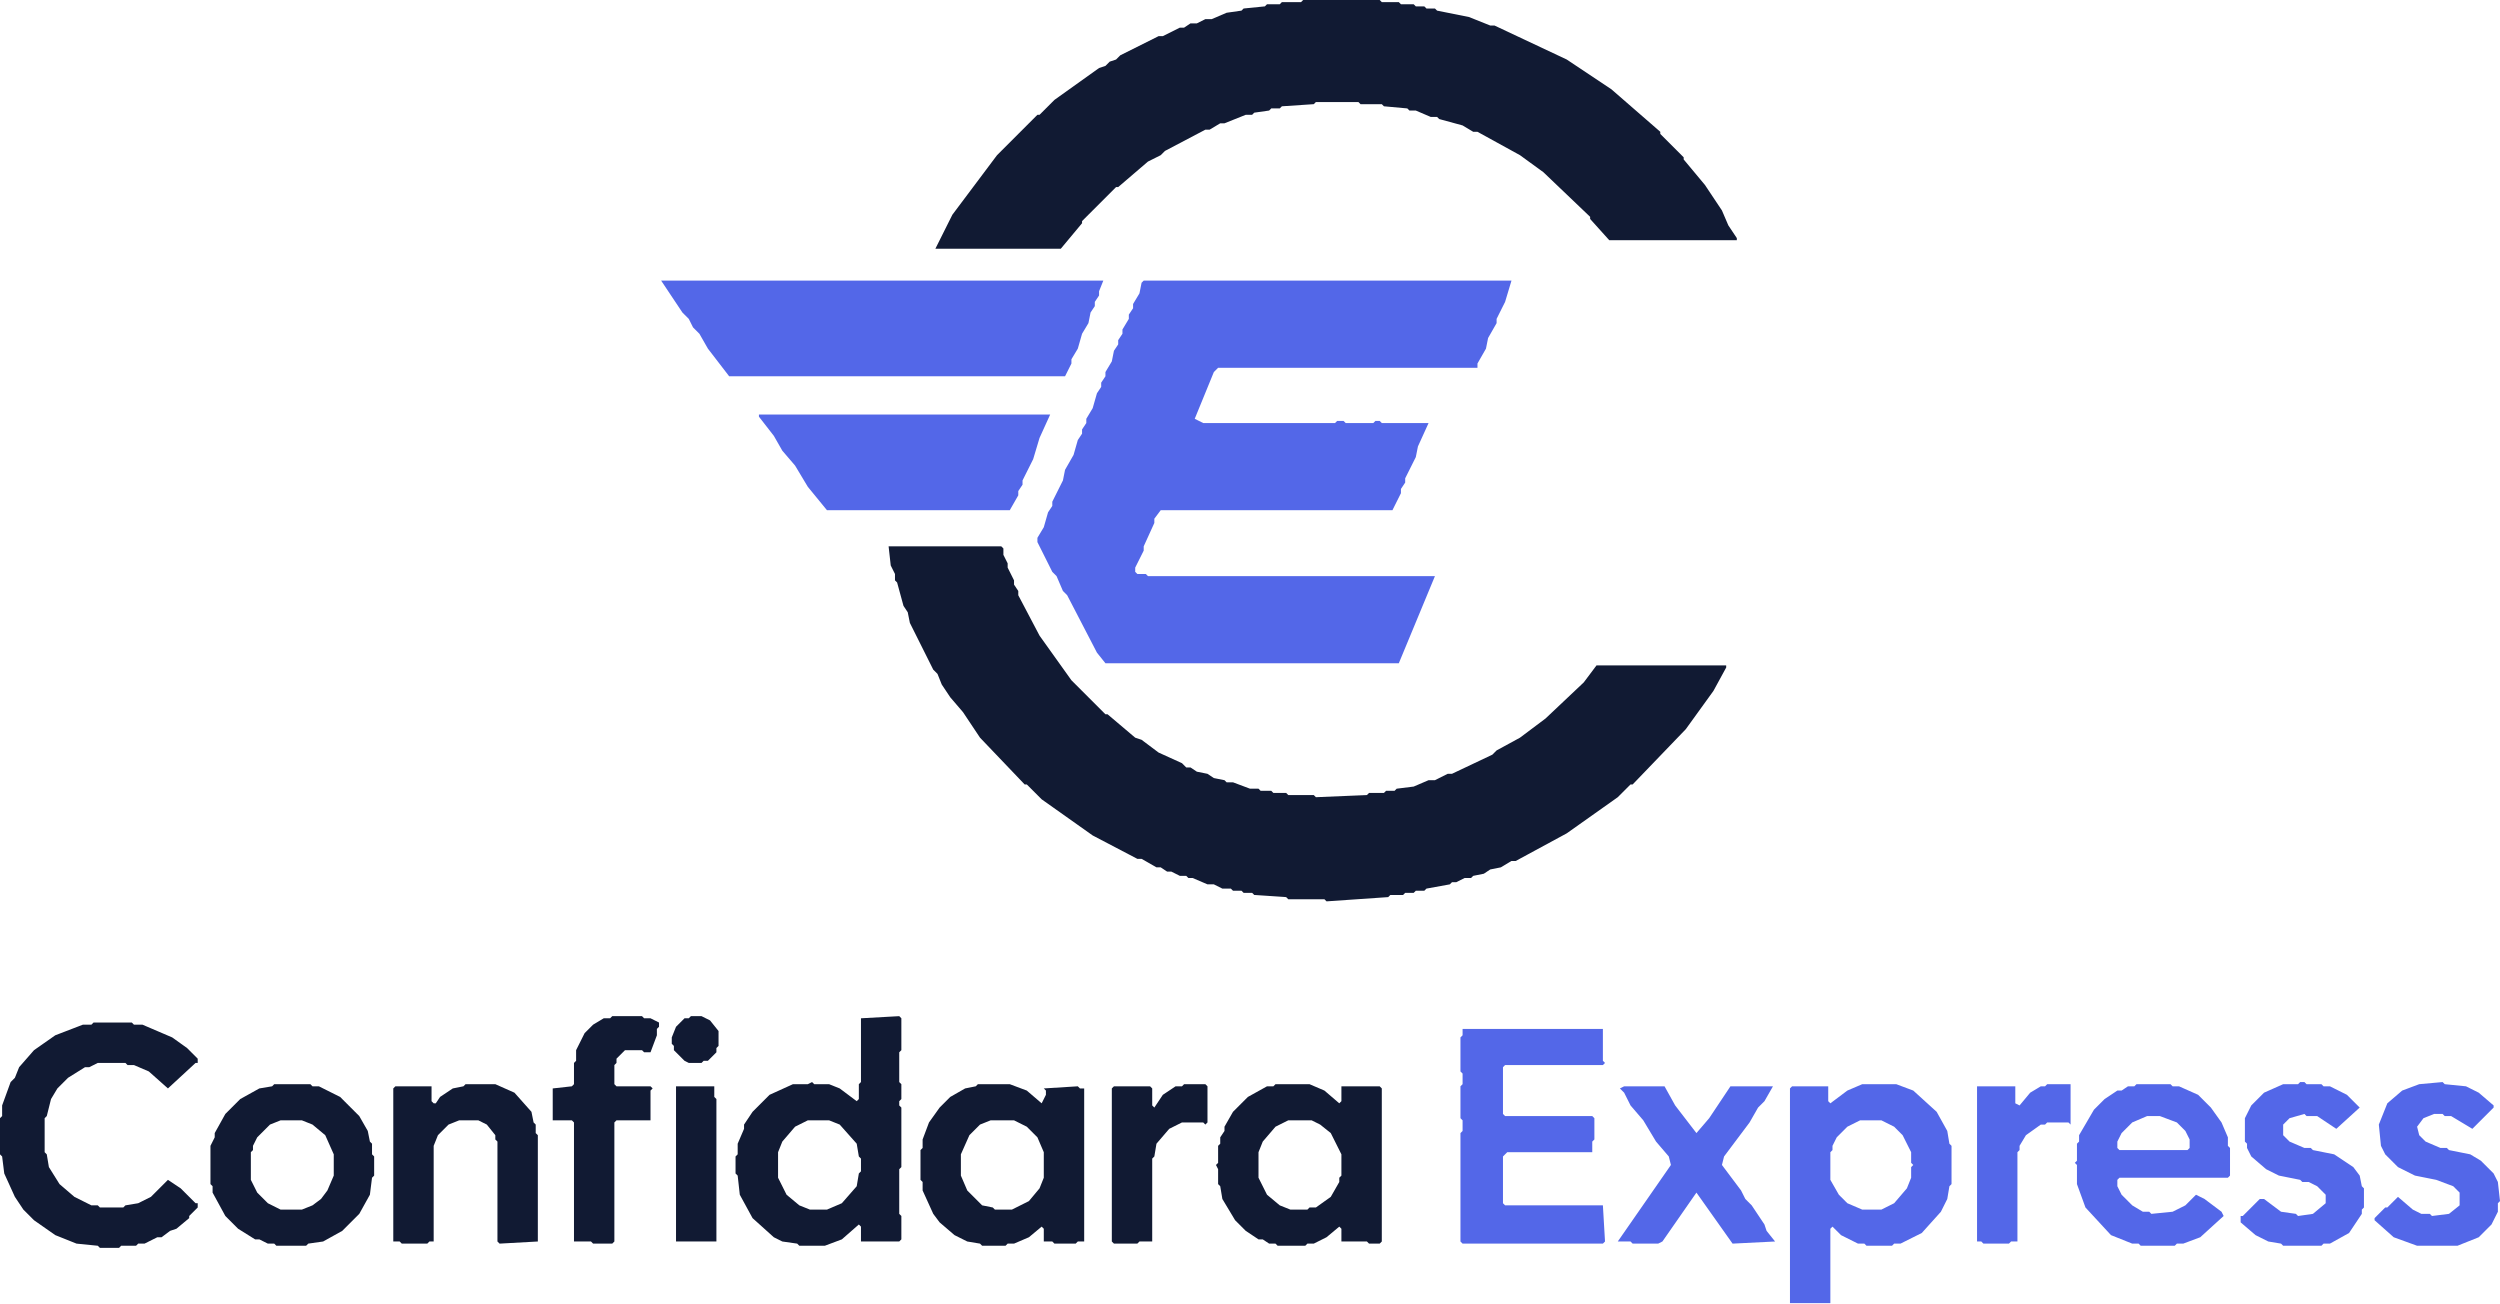
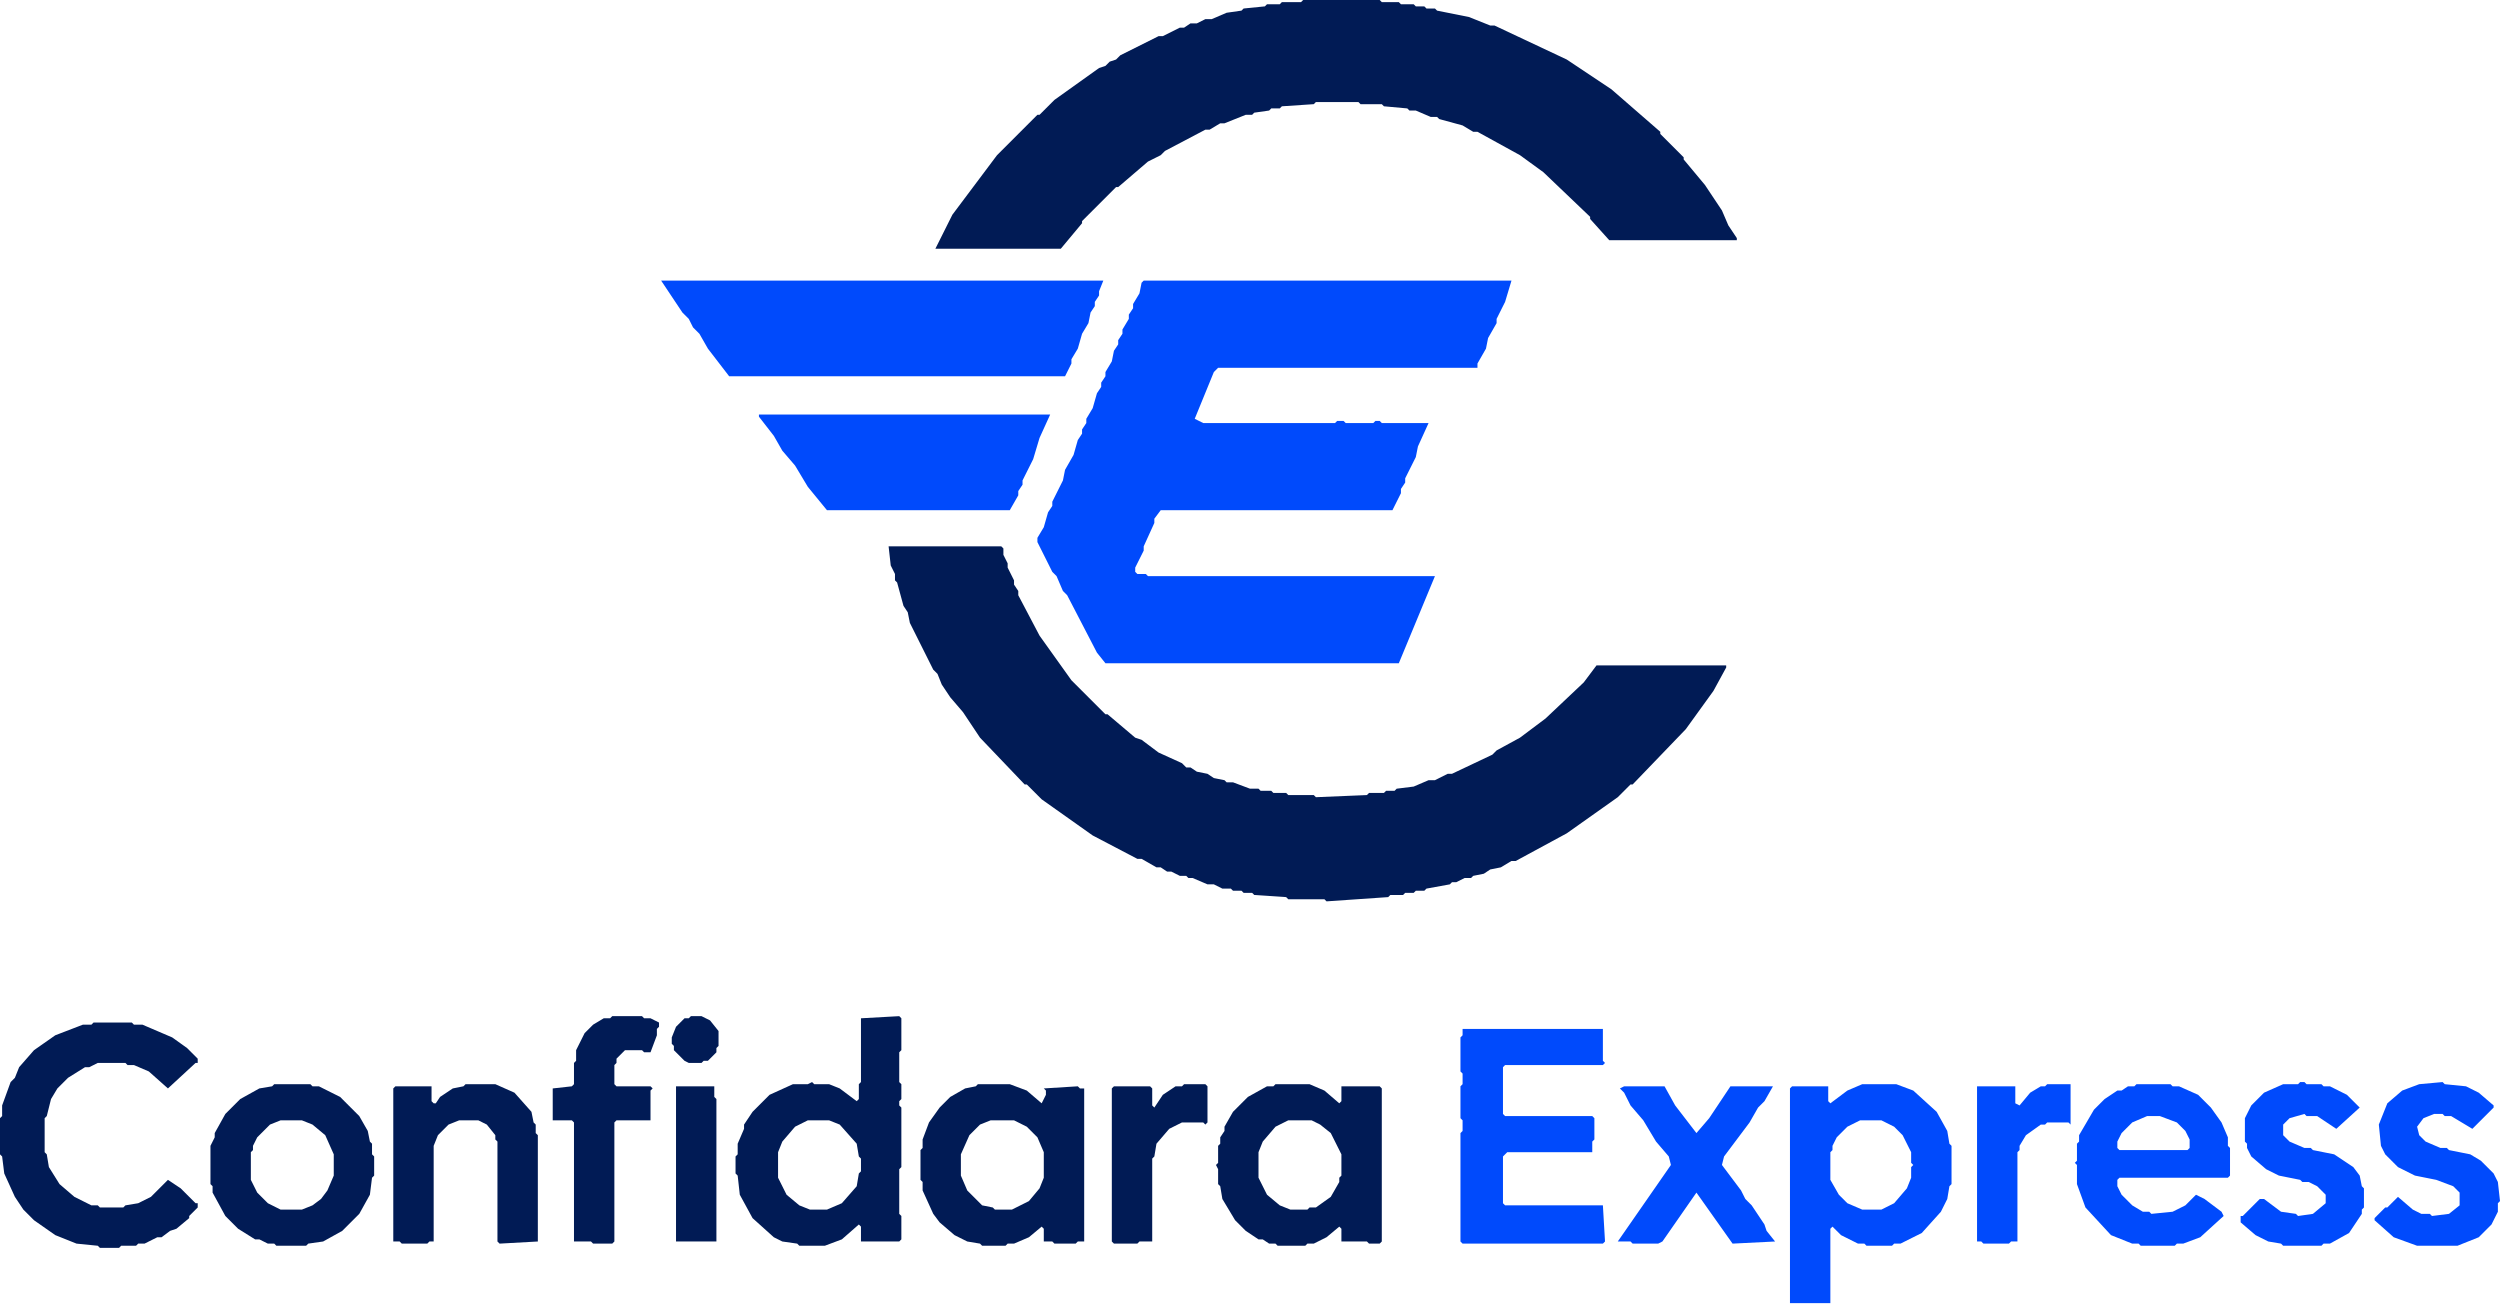
<svg xmlns="http://www.w3.org/2000/svg" viewBox="39 247 1176 613" fill="none">
-   <path d="M 457 504 L 458 513 L 460 517 L 460 520 L 461 521 L 464 532 L 466 535 L 467 540 L 478 562 L 480 564 L 482 569 L 486 575 L 492 582 L 500 594 L 521 616 L 522 616 L 529 623 L 553 640 L 574 651 L 576 651 L 583 655 L 585 655 L 588 657 L 590 657 L 594 659 L 597 659 L 598 660 L 600 660 L 607 663 L 610 663 L 614 665 L 618 665 L 619 666 L 623 666 L 624 667 L 628 667 L 629 668 L 644 669 L 645 670 L 662 670 L 663 671 L 692 669 L 693 668 L 699 668 L 700 667 L 704 667 L 705 666 L 709 666 L 710 665 L 721 663 L 722 662 L 724 662 L 728 660 L 731 660 L 732 659 L 737 658 L 740 656 L 745 655 L 750 652 L 752 652 L 776 639 L 800 622 L 806 616 L 807 616 L 832 590 L 845 572 L 851 561 L 851 560 L 790 560 L 784 568 L 766 585 L 754 594 L 743 600 L 741 602 L 722 611 L 720 611 L 714 614 L 711 614 L 704 617 L 696 618 L 695 619 L 691 619 L 690 620 L 683 620 L 682 621 L 658 622 L 657 621 L 645 621 L 644 620 L 638 620 L 637 619 L 632 619 L 631 618 L 627 618 L 619 615 L 616 615 L 615 614 L 610 613 L 607 611 L 602 610 L 599 608 L 597 608 L 595 606 L 584 601 L 576 595 L 573 594 L 560 583 L 559 583 L 543 567 L 528 546 L 518 527 L 518 525 L 516 522 L 516 520 L 513 514 L 513 512 L 511 508 L 511 505 L 510 504 Z M 479 364 L 538 364 L 548 352 L 548 351 L 564 335 L 565 335 L 579 323 L 585 320 L 587 318 L 606 308 L 608 308 L 613 305 L 615 305 L 625 301 L 628 301 L 629 300 L 636 299 L 637 298 L 641 298 L 642 297 L 657 296 L 658 295 L 678 295 L 679 296 L 689 296 L 690 297 L 701 298 L 702 299 L 705 299 L 712 302 L 715 302 L 716 303 L 727 306 L 732 309 L 734 309 L 754 320 L 765 328 L 787 349 L 787 350 L 796 360 L 856 360 L 856 359 L 852 353 L 849 346 L 841 334 L 831 322 L 831 321 L 820 310 L 820 309 L 797 289 L 776 275 L 742 259 L 740 259 L 730 255 L 715 252 L 714 251 L 710 251 L 709 250 L 705 250 L 704 249 L 698 249 L 697 248 L 689 248 L 688 247 L 652 247 L 651 248 L 642 248 L 641 249 L 635 249 L 634 250 L 624 251 L 623 252 L 616 253 L 609 256 L 606 256 L 602 258 L 599 258 L 596 260 L 594 260 L 586 264 L 584 264 L 566 273 L 564 275 L 561 276 L 559 278 L 556 279 L 535 294 L 528 301 L 527 301 L 508 320 L 487 348 Z M 357 758 L 357 831 L 376 831 L 376 764 L 375 763 L 375 758 Z M 626 763 L 619 770 L 615 777 L 615 779 L 613 782 L 613 785 L 612 786 L 612 794 L 611 795 L 612 797 L 612 804 L 613 805 L 614 811 L 620 821 L 625 826 L 631 830 L 633 830 L 636 832 L 639 832 L 640 833 L 653 833 L 654 832 L 657 832 L 663 829 L 669 824 L 670 825 L 670 831 L 682 831 L 683 832 L 688 832 L 689 831 L 689 759 L 688 758 L 670 758 L 670 765 L 669 766 L 662 760 L 655 757 L 639 757 L 638 758 L 635 758 Z M 645 774 L 656 774 L 660 776 L 665 780 L 670 790 L 670 800 L 669 801 L 669 803 L 665 810 L 658 815 L 655 815 L 654 816 L 646 816 L 641 814 L 635 809 L 631 801 L 631 789 L 633 784 L 639 777 Z M 606 757 L 596 757 L 595 758 L 592 758 L 586 762 L 582 768 L 581 767 L 581 759 L 580 758 L 563 758 L 562 759 L 562 831 L 563 832 L 574 832 L 575 831 L 581 831 L 581 792 L 582 791 L 583 785 L 589 778 L 595 775 L 605 775 L 606 776 L 607 775 L 607 758 Z M 486 763 L 481 768 L 476 775 L 473 783 L 473 787 L 472 788 L 472 802 L 473 803 L 473 807 L 478 818 L 481 822 L 488 828 L 494 831 L 500 832 L 501 833 L 512 833 L 513 832 L 516 832 L 523 829 L 529 824 L 530 825 L 530 831 L 534 831 L 535 832 L 545 832 L 546 831 L 549 831 L 549 759 L 547 759 L 546 758 L 530 759 L 531 760 L 531 762 L 529 766 L 522 760 L 514 757 L 499 757 L 498 758 L 493 759 Z M 505 774 L 516 774 L 522 777 L 527 782 L 530 789 L 530 801 L 528 806 L 523 812 L 515 816 L 507 816 L 506 815 L 501 814 L 494 807 L 491 800 L 491 790 L 495 781 L 500 776 Z M 281 761 L 272 757 L 258 757 L 257 758 L 252 759 L 246 763 L 244 766 L 243 766 L 242 765 L 242 758 L 225 758 L 224 759 L 224 831 L 227 831 L 228 832 L 240 832 L 241 831 L 243 831 L 243 786 L 245 781 L 250 776 L 255 774 L 264 774 L 268 776 L 272 781 L 272 783 L 273 784 L 273 831 L 274 832 L 292 831 L 292 781 L 291 780 L 291 776 L 290 775 L 289 770 Z M 161 759 L 152 764 L 145 771 L 140 780 L 140 782 L 138 786 L 138 804 L 139 805 L 139 808 L 145 819 L 151 825 L 159 830 L 161 830 L 165 832 L 168 832 L 169 833 L 183 833 L 184 832 L 191 831 L 200 826 L 208 818 L 213 809 L 214 801 L 215 800 L 215 791 L 214 790 L 214 785 L 213 784 L 212 779 L 208 772 L 199 763 L 189 758 L 186 758 L 185 757 L 168 757 L 167 758 Z M 171 774 L 181 774 L 186 776 L 192 781 L 196 790 L 196 800 L 193 807 L 190 811 L 186 814 L 181 816 L 171 816 L 165 813 L 160 808 L 157 802 L 157 789 L 158 788 L 158 786 L 160 782 L 166 776 Z M 78 729 L 65 734 L 55 741 L 48 749 L 46 754 L 44 756 L 40 767 L 40 772 L 39 773 L 39 790 L 40 791 L 41 799 L 46 810 L 50 816 L 55 821 L 65 828 L 75 832 L 85 833 L 86 834 L 95 834 L 96 833 L 103 833 L 104 832 L 107 832 L 113 829 L 115 829 L 119 826 L 122 825 L 128 820 L 128 819 L 132 815 L 132 813 L 131 813 L 124 806 L 118 802 L 110 810 L 104 813 L 98 814 L 97 815 L 86 815 L 85 814 L 82 814 L 74 810 L 67 804 L 62 796 L 61 790 L 60 789 L 60 773 L 61 772 L 63 764 L 66 759 L 71 754 L 79 749 L 81 749 L 85 747 L 98 747 L 99 748 L 102 748 L 109 751 L 118 759 L 131 747 L 132 747 L 132 745 L 127 740 L 120 735 L 106 729 L 102 729 L 101 728 L 83 728 L 82 729 Z M 462 725 L 444 726 L 444 756 L 443 757 L 443 764 L 442 765 L 434 759 L 429 757 L 422 757 L 421 756 L 419 757 L 412 757 L 401 762 L 393 770 L 389 776 L 389 778 L 386 785 L 386 790 L 385 791 L 385 799 L 386 800 L 387 809 L 393 820 L 403 829 L 407 831 L 414 832 L 415 833 L 427 833 L 435 830 L 443 823 L 444 824 L 444 831 L 462 831 L 463 830 L 463 819 L 462 818 L 462 797 L 463 796 L 463 768 L 462 767 L 462 765 L 463 764 L 463 757 L 462 756 L 462 742 L 463 741 L 463 726 Z M 419 774 L 429 774 L 434 776 L 442 785 L 443 791 L 444 792 L 444 798 L 443 799 L 442 805 L 435 813 L 428 816 L 420 816 L 415 814 L 409 809 L 405 801 L 405 789 L 407 784 L 413 777 Z M 364 725 L 363 726 L 361 726 L 357 730 L 355 735 L 355 738 L 356 739 L 356 741 L 361 746 L 363 747 L 369 747 L 370 746 L 372 746 L 376 742 L 376 740 L 377 739 L 377 732 L 373 727 L 369 725 Z M 345 726 L 342 726 L 341 725 L 327 725 L 326 726 L 323 726 L 318 729 L 314 733 L 310 741 L 310 746 L 309 747 L 309 757 L 308 758 L 299 759 L 299 774 L 308 774 L 309 775 L 309 831 L 317 831 L 318 832 L 327 832 L 328 831 L 328 775 L 329 774 L 345 774 L 345 760 L 346 759 L 345 758 L 329 758 L 328 757 L 328 748 L 329 747 L 329 745 L 333 741 L 341 741 L 342 742 L 345 742 L 348 734 L 348 731 L 349 730 L 349 728 Z" fill="#111A33" fill-rule="evenodd" />
-   <path d="M 396 443 L 403 452 L 407 459 L 413 466 L 419 476 L 428 487 L 514 487 L 518 480 L 518 478 L 520 475 L 520 473 L 525 463 L 528 453 L 533 442 L 396 442 Z M 577 379 L 576 380 L 575 385 L 572 390 L 572 392 L 570 395 L 570 397 L 567 402 L 567 404 L 565 407 L 565 409 L 563 412 L 562 417 L 559 422 L 559 424 L 557 427 L 557 429 L 555 432 L 553 439 L 550 444 L 550 446 L 548 449 L 548 451 L 546 454 L 544 461 L 540 468 L 539 473 L 534 483 L 534 485 L 532 488 L 530 495 L 527 500 L 527 502 L 534 516 L 536 518 L 539 525 L 541 527 L 555 554 L 559 559 L 697 559 L 714 518 L 579 518 L 578 517 L 574 517 L 573 516 L 573 514 L 577 506 L 577 504 L 582 493 L 582 491 L 585 487 L 694 487 L 698 479 L 698 477 L 700 474 L 700 472 L 705 462 L 706 457 L 711 446 L 689 446 L 688 445 L 686 445 L 685 446 L 672 446 L 671 445 L 668 445 L 667 446 L 605 446 L 601 444 L 610 422 L 612 420 L 734 420 L 734 418 L 738 411 L 739 406 L 743 399 L 743 397 L 747 389 L 750 379 Z M 350 379 L 360 394 L 363 397 L 365 401 L 368 404 L 372 411 L 382 424 L 540 424 L 543 418 L 543 416 L 546 411 L 548 404 L 551 399 L 552 394 L 554 391 L 554 389 L 556 386 L 556 384 L 558 379 Z M 801 759 L 803 761 L 806 767 L 812 774 L 818 784 L 824 791 L 825 795 L 800 831 L 806 831 L 807 832 L 819 832 L 821 831 L 837 808 L 854 832 L 874 831 L 870 826 L 869 823 L 863 814 L 860 811 L 858 807 L 849 795 L 850 791 L 862 775 L 866 768 L 869 765 L 873 758 L 853 758 L 843 773 L 837 780 L 827 767 L 822 758 L 803 758 Z M 1035 760 L 1029 764 L 1024 769 L 1017 781 L 1017 784 L 1016 785 L 1016 793 L 1015 794 L 1016 795 L 1016 804 L 1020 815 L 1032 828 L 1042 832 L 1045 832 L 1046 833 L 1062 833 L 1063 832 L 1066 832 L 1074 829 L 1085 819 L 1084 817 L 1076 811 L 1072 809 L 1067 814 L 1061 817 L 1051 818 L 1050 817 L 1047 817 L 1042 814 L 1037 809 L 1035 805 L 1035 802 L 1036 801 L 1087 801 L 1088 800 L 1088 787 L 1087 786 L 1087 782 L 1084 775 L 1079 768 L 1073 762 L 1064 758 L 1061 758 L 1060 757 L 1044 757 L 1043 758 L 1040 758 L 1037 760 Z M 1035 784 L 1037 780 L 1042 775 L 1049 772 L 1055 772 L 1063 775 L 1067 779 L 1069 783 L 1069 787 L 1068 788 L 1036 788 L 1035 787 Z M 1013 757 L 1002 757 L 1001 758 L 999 758 L 994 761 L 989 767 L 987 766 L 987 758 L 969 758 L 969 831 L 971 831 L 972 832 L 984 832 L 985 831 L 988 831 L 988 789 L 989 788 L 989 786 L 992 781 L 999 776 L 1001 776 L 1002 775 L 1012 775 L 1013 776 Z M 939 760 L 931 757 L 915 757 L 908 760 L 900 766 L 899 765 L 899 758 L 882 758 L 881 759 L 881 860 L 900 860 L 900 825 L 901 824 L 905 828 L 913 832 L 916 832 L 917 833 L 929 833 L 930 832 L 933 832 L 943 827 L 952 817 L 955 811 L 956 805 L 957 804 L 957 786 L 956 785 L 955 779 L 950 770 Z M 914 774 L 924 774 L 930 777 L 934 781 L 938 789 L 938 794 L 939 795 L 938 796 L 938 801 L 936 806 L 930 813 L 924 816 L 915 816 L 908 813 L 904 809 L 900 802 L 900 789 L 901 788 L 901 786 L 903 782 L 908 777 Z M 1177 757 L 1169 760 L 1162 766 L 1158 776 L 1159 786 L 1161 790 L 1167 796 L 1175 800 L 1185 802 L 1193 805 L 1196 808 L 1196 814 L 1191 818 L 1183 819 L 1182 818 L 1178 818 L 1174 816 L 1167 810 L 1162 815 L 1161 815 L 1156 820 L 1156 821 L 1165 829 L 1176 833 L 1195 833 L 1205 829 L 1211 823 L 1214 817 L 1214 813 L 1215 812 L 1214 803 L 1212 799 L 1206 793 L 1201 790 L 1191 788 L 1190 787 L 1187 787 L 1180 784 L 1177 781 L 1176 777 L 1179 773 L 1184 771 L 1188 771 L 1189 772 L 1192 772 L 1202 778 L 1212 768 L 1212 767 L 1205 761 L 1199 758 L 1189 757 L 1188 756 Z M 1113 757 L 1104 761 L 1098 767 L 1095 773 L 1095 784 L 1096 785 L 1096 787 L 1098 791 L 1105 797 L 1111 800 L 1121 802 L 1122 803 L 1125 803 L 1129 805 L 1133 809 L 1133 813 L 1127 818 L 1120 819 L 1119 818 L 1112 817 L 1104 811 L 1102 811 L 1094 819 L 1093 819 L 1093 822 L 1100 828 L 1106 831 L 1112 832 L 1113 833 L 1131 833 L 1132 832 L 1135 832 L 1144 827 L 1150 818 L 1150 816 L 1151 815 L 1151 806 L 1150 805 L 1149 800 L 1146 796 L 1137 790 L 1127 788 L 1126 787 L 1123 787 L 1116 784 L 1113 781 L 1113 776 L 1116 773 L 1123 771 L 1124 772 L 1129 772 L 1138 778 L 1149 768 L 1143 762 L 1135 758 L 1132 758 L 1131 757 L 1124 757 L 1123 756 L 1121 756 L 1120 757 Z M 727 731 L 727 734 L 726 735 L 726 751 L 727 752 L 727 757 L 726 758 L 726 773 L 727 774 L 727 779 L 726 780 L 726 831 L 727 832 L 793 832 L 794 831 L 793 814 L 747 814 L 746 813 L 746 791 L 748 789 L 788 789 L 788 784 L 789 783 L 789 773 L 788 772 L 747 772 L 746 771 L 746 749 L 747 748 L 793 748 L 794 747 L 793 746 L 793 731 Z" fill="#5367E8" fill-rule="evenodd" />
+   <path d="M 457 504 L 458 513 L 460 517 L 460 520 L 461 521 L 464 532 L 466 535 L 467 540 L 478 562 L 480 564 L 482 569 L 486 575 L 492 582 L 500 594 L 521 616 L 522 616 L 529 623 L 553 640 L 574 651 L 576 651 L 583 655 L 585 655 L 588 657 L 590 657 L 594 659 L 597 659 L 598 660 L 600 660 L 607 663 L 610 663 L 614 665 L 618 665 L 619 666 L 623 666 L 624 667 L 628 667 L 629 668 L 644 669 L 645 670 L 662 670 L 663 671 L 692 669 L 693 668 L 699 668 L 700 667 L 704 667 L 705 666 L 709 666 L 710 665 L 721 663 L 722 662 L 724 662 L 728 660 L 731 660 L 732 659 L 737 658 L 740 656 L 745 655 L 750 652 L 752 652 L 776 639 L 800 622 L 806 616 L 807 616 L 832 590 L 845 572 L 851 561 L 851 560 L 790 560 L 784 568 L 766 585 L 754 594 L 743 600 L 741 602 L 722 611 L 720 611 L 714 614 L 711 614 L 704 617 L 696 618 L 695 619 L 691 619 L 690 620 L 683 620 L 682 621 L 658 622 L 657 621 L 645 621 L 644 620 L 638 620 L 637 619 L 632 619 L 631 618 L 627 618 L 619 615 L 616 615 L 615 614 L 610 613 L 607 611 L 602 610 L 599 608 L 597 608 L 595 606 L 584 601 L 576 595 L 573 594 L 560 583 L 559 583 L 543 567 L 528 546 L 518 527 L 518 525 L 516 522 L 516 520 L 513 514 L 513 512 L 511 508 L 511 505 L 510 504 Z M 479 364 L 538 364 L 548 352 L 548 351 L 564 335 L 565 335 L 579 323 L 585 320 L 587 318 L 606 308 L 608 308 L 613 305 L 615 305 L 625 301 L 628 301 L 629 300 L 636 299 L 637 298 L 641 298 L 642 297 L 657 296 L 658 295 L 678 295 L 679 296 L 689 296 L 690 297 L 701 298 L 702 299 L 705 299 L 712 302 L 715 302 L 716 303 L 727 306 L 732 309 L 734 309 L 754 320 L 765 328 L 787 349 L 787 350 L 796 360 L 856 360 L 856 359 L 852 353 L 849 346 L 841 334 L 831 322 L 831 321 L 820 310 L 820 309 L 797 289 L 776 275 L 742 259 L 740 259 L 730 255 L 715 252 L 714 251 L 710 251 L 709 250 L 705 250 L 704 249 L 698 249 L 697 248 L 689 248 L 688 247 L 652 247 L 651 248 L 642 248 L 641 249 L 635 249 L 634 250 L 624 251 L 623 252 L 616 253 L 609 256 L 606 256 L 602 258 L 599 258 L 596 260 L 594 260 L 586 264 L 584 264 L 566 273 L 564 275 L 561 276 L 559 278 L 556 279 L 535 294 L 528 301 L 527 301 L 508 320 L 487 348 Z M 357 758 L 357 831 L 376 831 L 376 764 L 375 763 L 375 758 Z M 626 763 L 619 770 L 615 777 L 615 779 L 613 782 L 613 785 L 612 786 L 612 794 L 611 795 L 612 797 L 612 804 L 613 805 L 614 811 L 620 821 L 625 826 L 631 830 L 633 830 L 636 832 L 639 832 L 640 833 L 653 833 L 654 832 L 657 832 L 663 829 L 669 824 L 670 825 L 670 831 L 682 831 L 683 832 L 688 832 L 689 831 L 689 759 L 688 758 L 670 758 L 670 765 L 669 766 L 662 760 L 655 757 L 639 757 L 638 758 L 635 758 Z M 645 774 L 656 774 L 660 776 L 665 780 L 670 790 L 670 800 L 669 801 L 669 803 L 665 810 L 658 815 L 655 815 L 654 816 L 646 816 L 641 814 L 635 809 L 631 801 L 631 789 L 633 784 L 639 777 Z M 606 757 L 596 757 L 595 758 L 592 758 L 586 762 L 582 768 L 581 767 L 581 759 L 580 758 L 563 758 L 562 759 L 562 831 L 563 832 L 574 832 L 575 831 L 581 831 L 581 792 L 582 791 L 583 785 L 589 778 L 595 775 L 605 775 L 606 776 L 607 775 L 607 758 Z M 486 763 L 481 768 L 476 775 L 473 783 L 473 787 L 472 788 L 472 802 L 473 803 L 473 807 L 478 818 L 481 822 L 488 828 L 494 831 L 500 832 L 501 833 L 512 833 L 513 832 L 516 832 L 523 829 L 529 824 L 530 825 L 530 831 L 534 831 L 535 832 L 545 832 L 546 831 L 549 831 L 549 759 L 547 759 L 546 758 L 530 759 L 531 760 L 531 762 L 529 766 L 522 760 L 514 757 L 499 757 L 498 758 L 493 759 Z M 505 774 L 516 774 L 522 777 L 527 782 L 530 789 L 530 801 L 528 806 L 523 812 L 515 816 L 507 816 L 506 815 L 501 814 L 494 807 L 491 800 L 491 790 L 495 781 L 500 776 Z M 281 761 L 272 757 L 258 757 L 257 758 L 252 759 L 246 763 L 244 766 L 243 766 L 242 765 L 242 758 L 225 758 L 224 759 L 224 831 L 227 831 L 228 832 L 240 832 L 241 831 L 243 831 L 243 786 L 245 781 L 250 776 L 255 774 L 264 774 L 268 776 L 272 781 L 272 783 L 273 784 L 273 831 L 274 832 L 292 831 L 292 781 L 291 780 L 291 776 L 290 775 L 289 770 Z M 161 759 L 152 764 L 145 771 L 140 780 L 140 782 L 138 786 L 138 804 L 139 805 L 139 808 L 145 819 L 151 825 L 159 830 L 161 830 L 165 832 L 168 832 L 169 833 L 183 833 L 184 832 L 191 831 L 200 826 L 208 818 L 213 809 L 214 801 L 215 800 L 215 791 L 214 790 L 214 785 L 213 784 L 212 779 L 208 772 L 199 763 L 189 758 L 186 758 L 185 757 L 168 757 L 167 758 Z M 171 774 L 181 774 L 186 776 L 192 781 L 196 790 L 196 800 L 193 807 L 190 811 L 186 814 L 181 816 L 171 816 L 165 813 L 160 808 L 157 802 L 157 789 L 158 788 L 158 786 L 160 782 L 166 776 Z M 78 729 L 65 734 L 55 741 L 48 749 L 46 754 L 44 756 L 40 767 L 40 772 L 39 773 L 39 790 L 40 791 L 41 799 L 46 810 L 50 816 L 55 821 L 65 828 L 75 832 L 85 833 L 86 834 L 95 834 L 96 833 L 103 833 L 104 832 L 107 832 L 113 829 L 115 829 L 119 826 L 122 825 L 128 820 L 128 819 L 132 815 L 132 813 L 131 813 L 124 806 L 118 802 L 110 810 L 104 813 L 98 814 L 97 815 L 86 815 L 85 814 L 82 814 L 74 810 L 67 804 L 62 796 L 61 790 L 60 789 L 60 773 L 61 772 L 63 764 L 66 759 L 71 754 L 79 749 L 81 749 L 85 747 L 98 747 L 99 748 L 102 748 L 109 751 L 118 759 L 131 747 L 132 747 L 132 745 L 127 740 L 120 735 L 106 729 L 102 729 L 101 728 L 83 728 L 82 729 Z M 462 725 L 444 726 L 444 756 L 443 757 L 443 764 L 442 765 L 434 759 L 429 757 L 422 757 L 421 756 L 419 757 L 412 757 L 401 762 L 393 770 L 389 776 L 389 778 L 386 785 L 386 790 L 385 791 L 385 799 L 386 800 L 387 809 L 393 820 L 403 829 L 407 831 L 414 832 L 415 833 L 427 833 L 435 830 L 443 823 L 444 824 L 444 831 L 462 831 L 463 830 L 463 819 L 462 818 L 462 797 L 463 796 L 463 768 L 462 767 L 462 765 L 463 764 L 463 757 L 462 756 L 462 742 L 463 741 L 463 726 Z M 419 774 L 429 774 L 434 776 L 442 785 L 443 791 L 444 792 L 444 798 L 443 799 L 442 805 L 435 813 L 428 816 L 420 816 L 415 814 L 409 809 L 405 801 L 405 789 L 407 784 L 413 777 Z M 364 725 L 363 726 L 361 726 L 357 730 L 355 735 L 355 738 L 356 739 L 356 741 L 361 746 L 363 747 L 369 747 L 370 746 L 372 746 L 376 742 L 376 740 L 377 739 L 377 732 L 373 727 L 369 725 Z M 345 726 L 342 726 L 341 725 L 327 725 L 326 726 L 323 726 L 318 729 L 314 733 L 310 741 L 310 746 L 309 747 L 309 757 L 308 758 L 299 759 L 299 774 L 308 774 L 309 775 L 309 831 L 317 831 L 318 832 L 327 832 L 328 831 L 328 775 L 329 774 L 345 774 L 345 760 L 346 759 L 345 758 L 329 758 L 328 757 L 328 748 L 329 747 L 329 745 L 333 741 L 341 741 L 342 742 L 345 742 L 348 734 L 348 731 L 349 730 L 349 728 Z" fill="#011B55" fill-rule="evenodd" />
+   <path d="M 396 443 L 403 452 L 407 459 L 413 466 L 419 476 L 428 487 L 514 487 L 518 480 L 518 478 L 520 475 L 520 473 L 525 463 L 528 453 L 533 442 L 396 442 Z M 577 379 L 576 380 L 575 385 L 572 390 L 572 392 L 570 395 L 570 397 L 567 402 L 567 404 L 565 407 L 565 409 L 563 412 L 562 417 L 559 422 L 559 424 L 557 427 L 557 429 L 555 432 L 553 439 L 550 444 L 550 446 L 548 449 L 548 451 L 546 454 L 544 461 L 540 468 L 539 473 L 534 483 L 534 485 L 532 488 L 530 495 L 527 500 L 527 502 L 534 516 L 536 518 L 539 525 L 541 527 L 555 554 L 559 559 L 697 559 L 714 518 L 579 518 L 578 517 L 574 517 L 573 516 L 573 514 L 577 506 L 577 504 L 582 493 L 582 491 L 585 487 L 694 487 L 698 479 L 698 477 L 700 474 L 700 472 L 705 462 L 706 457 L 711 446 L 689 446 L 688 445 L 686 445 L 685 446 L 672 446 L 671 445 L 668 445 L 667 446 L 605 446 L 601 444 L 610 422 L 612 420 L 734 420 L 734 418 L 738 411 L 739 406 L 743 399 L 743 397 L 747 389 L 750 379 Z M 350 379 L 360 394 L 363 397 L 365 401 L 368 404 L 372 411 L 382 424 L 540 424 L 543 418 L 543 416 L 546 411 L 548 404 L 551 399 L 552 394 L 554 391 L 554 389 L 556 386 L 556 384 L 558 379 Z M 801 759 L 803 761 L 806 767 L 812 774 L 818 784 L 824 791 L 825 795 L 800 831 L 806 831 L 807 832 L 819 832 L 821 831 L 837 808 L 854 832 L 874 831 L 870 826 L 869 823 L 863 814 L 860 811 L 858 807 L 849 795 L 850 791 L 862 775 L 866 768 L 869 765 L 873 758 L 853 758 L 843 773 L 837 780 L 827 767 L 822 758 L 803 758 Z M 1035 760 L 1029 764 L 1024 769 L 1017 781 L 1017 784 L 1016 785 L 1016 793 L 1015 794 L 1016 795 L 1016 804 L 1020 815 L 1032 828 L 1042 832 L 1045 832 L 1046 833 L 1062 833 L 1063 832 L 1066 832 L 1074 829 L 1085 819 L 1084 817 L 1076 811 L 1072 809 L 1067 814 L 1061 817 L 1051 818 L 1050 817 L 1047 817 L 1042 814 L 1037 809 L 1035 805 L 1035 802 L 1036 801 L 1087 801 L 1088 800 L 1088 787 L 1087 786 L 1087 782 L 1084 775 L 1079 768 L 1073 762 L 1064 758 L 1061 758 L 1060 757 L 1044 757 L 1043 758 L 1040 758 L 1037 760 Z M 1035 784 L 1037 780 L 1042 775 L 1049 772 L 1055 772 L 1063 775 L 1067 779 L 1069 783 L 1069 787 L 1068 788 L 1036 788 L 1035 787 Z M 1013 757 L 1002 757 L 1001 758 L 999 758 L 994 761 L 989 767 L 987 766 L 987 758 L 969 758 L 969 831 L 971 831 L 972 832 L 984 832 L 985 831 L 988 831 L 988 789 L 989 788 L 989 786 L 992 781 L 999 776 L 1001 776 L 1002 775 L 1012 775 L 1013 776 Z M 939 760 L 931 757 L 915 757 L 908 760 L 900 766 L 899 765 L 899 758 L 882 758 L 881 759 L 881 860 L 900 860 L 900 825 L 901 824 L 905 828 L 913 832 L 916 832 L 917 833 L 929 833 L 930 832 L 933 832 L 943 827 L 952 817 L 955 811 L 956 805 L 957 804 L 957 786 L 956 785 L 955 779 L 950 770 Z M 914 774 L 924 774 L 930 777 L 934 781 L 938 789 L 938 794 L 939 795 L 938 796 L 938 801 L 936 806 L 930 813 L 924 816 L 915 816 L 908 813 L 904 809 L 900 802 L 900 789 L 901 788 L 901 786 L 903 782 L 908 777 Z M 1177 757 L 1169 760 L 1162 766 L 1158 776 L 1159 786 L 1161 790 L 1167 796 L 1175 800 L 1185 802 L 1193 805 L 1196 808 L 1196 814 L 1191 818 L 1183 819 L 1182 818 L 1178 818 L 1174 816 L 1167 810 L 1162 815 L 1161 815 L 1156 820 L 1156 821 L 1165 829 L 1176 833 L 1195 833 L 1205 829 L 1211 823 L 1214 817 L 1214 813 L 1215 812 L 1214 803 L 1212 799 L 1206 793 L 1201 790 L 1191 788 L 1190 787 L 1187 787 L 1180 784 L 1177 781 L 1176 777 L 1179 773 L 1184 771 L 1188 771 L 1189 772 L 1192 772 L 1202 778 L 1212 768 L 1212 767 L 1205 761 L 1199 758 L 1189 757 L 1188 756 Z M 1113 757 L 1104 761 L 1098 767 L 1095 773 L 1095 784 L 1096 785 L 1096 787 L 1098 791 L 1105 797 L 1111 800 L 1121 802 L 1122 803 L 1125 803 L 1129 805 L 1133 809 L 1133 813 L 1127 818 L 1120 819 L 1119 818 L 1112 817 L 1104 811 L 1102 811 L 1094 819 L 1093 819 L 1093 822 L 1100 828 L 1106 831 L 1112 832 L 1113 833 L 1131 833 L 1132 832 L 1135 832 L 1144 827 L 1150 818 L 1150 816 L 1151 815 L 1151 806 L 1150 805 L 1149 800 L 1146 796 L 1137 790 L 1127 788 L 1126 787 L 1123 787 L 1116 784 L 1113 781 L 1113 776 L 1116 773 L 1123 771 L 1124 772 L 1129 772 L 1138 778 L 1149 768 L 1143 762 L 1135 758 L 1132 758 L 1131 757 L 1124 757 L 1123 756 L 1121 756 L 1120 757 Z M 727 731 L 727 734 L 726 735 L 726 751 L 727 752 L 727 757 L 726 758 L 726 773 L 727 774 L 727 779 L 726 780 L 726 831 L 727 832 L 793 832 L 794 831 L 793 814 L 747 814 L 746 813 L 746 791 L 748 789 L 788 789 L 788 784 L 789 783 L 789 773 L 788 772 L 747 772 L 746 771 L 746 749 L 747 748 L 793 748 L 794 747 L 793 746 L 793 731 Z" fill="#004AFC" fill-rule="evenodd" />
</svg>
